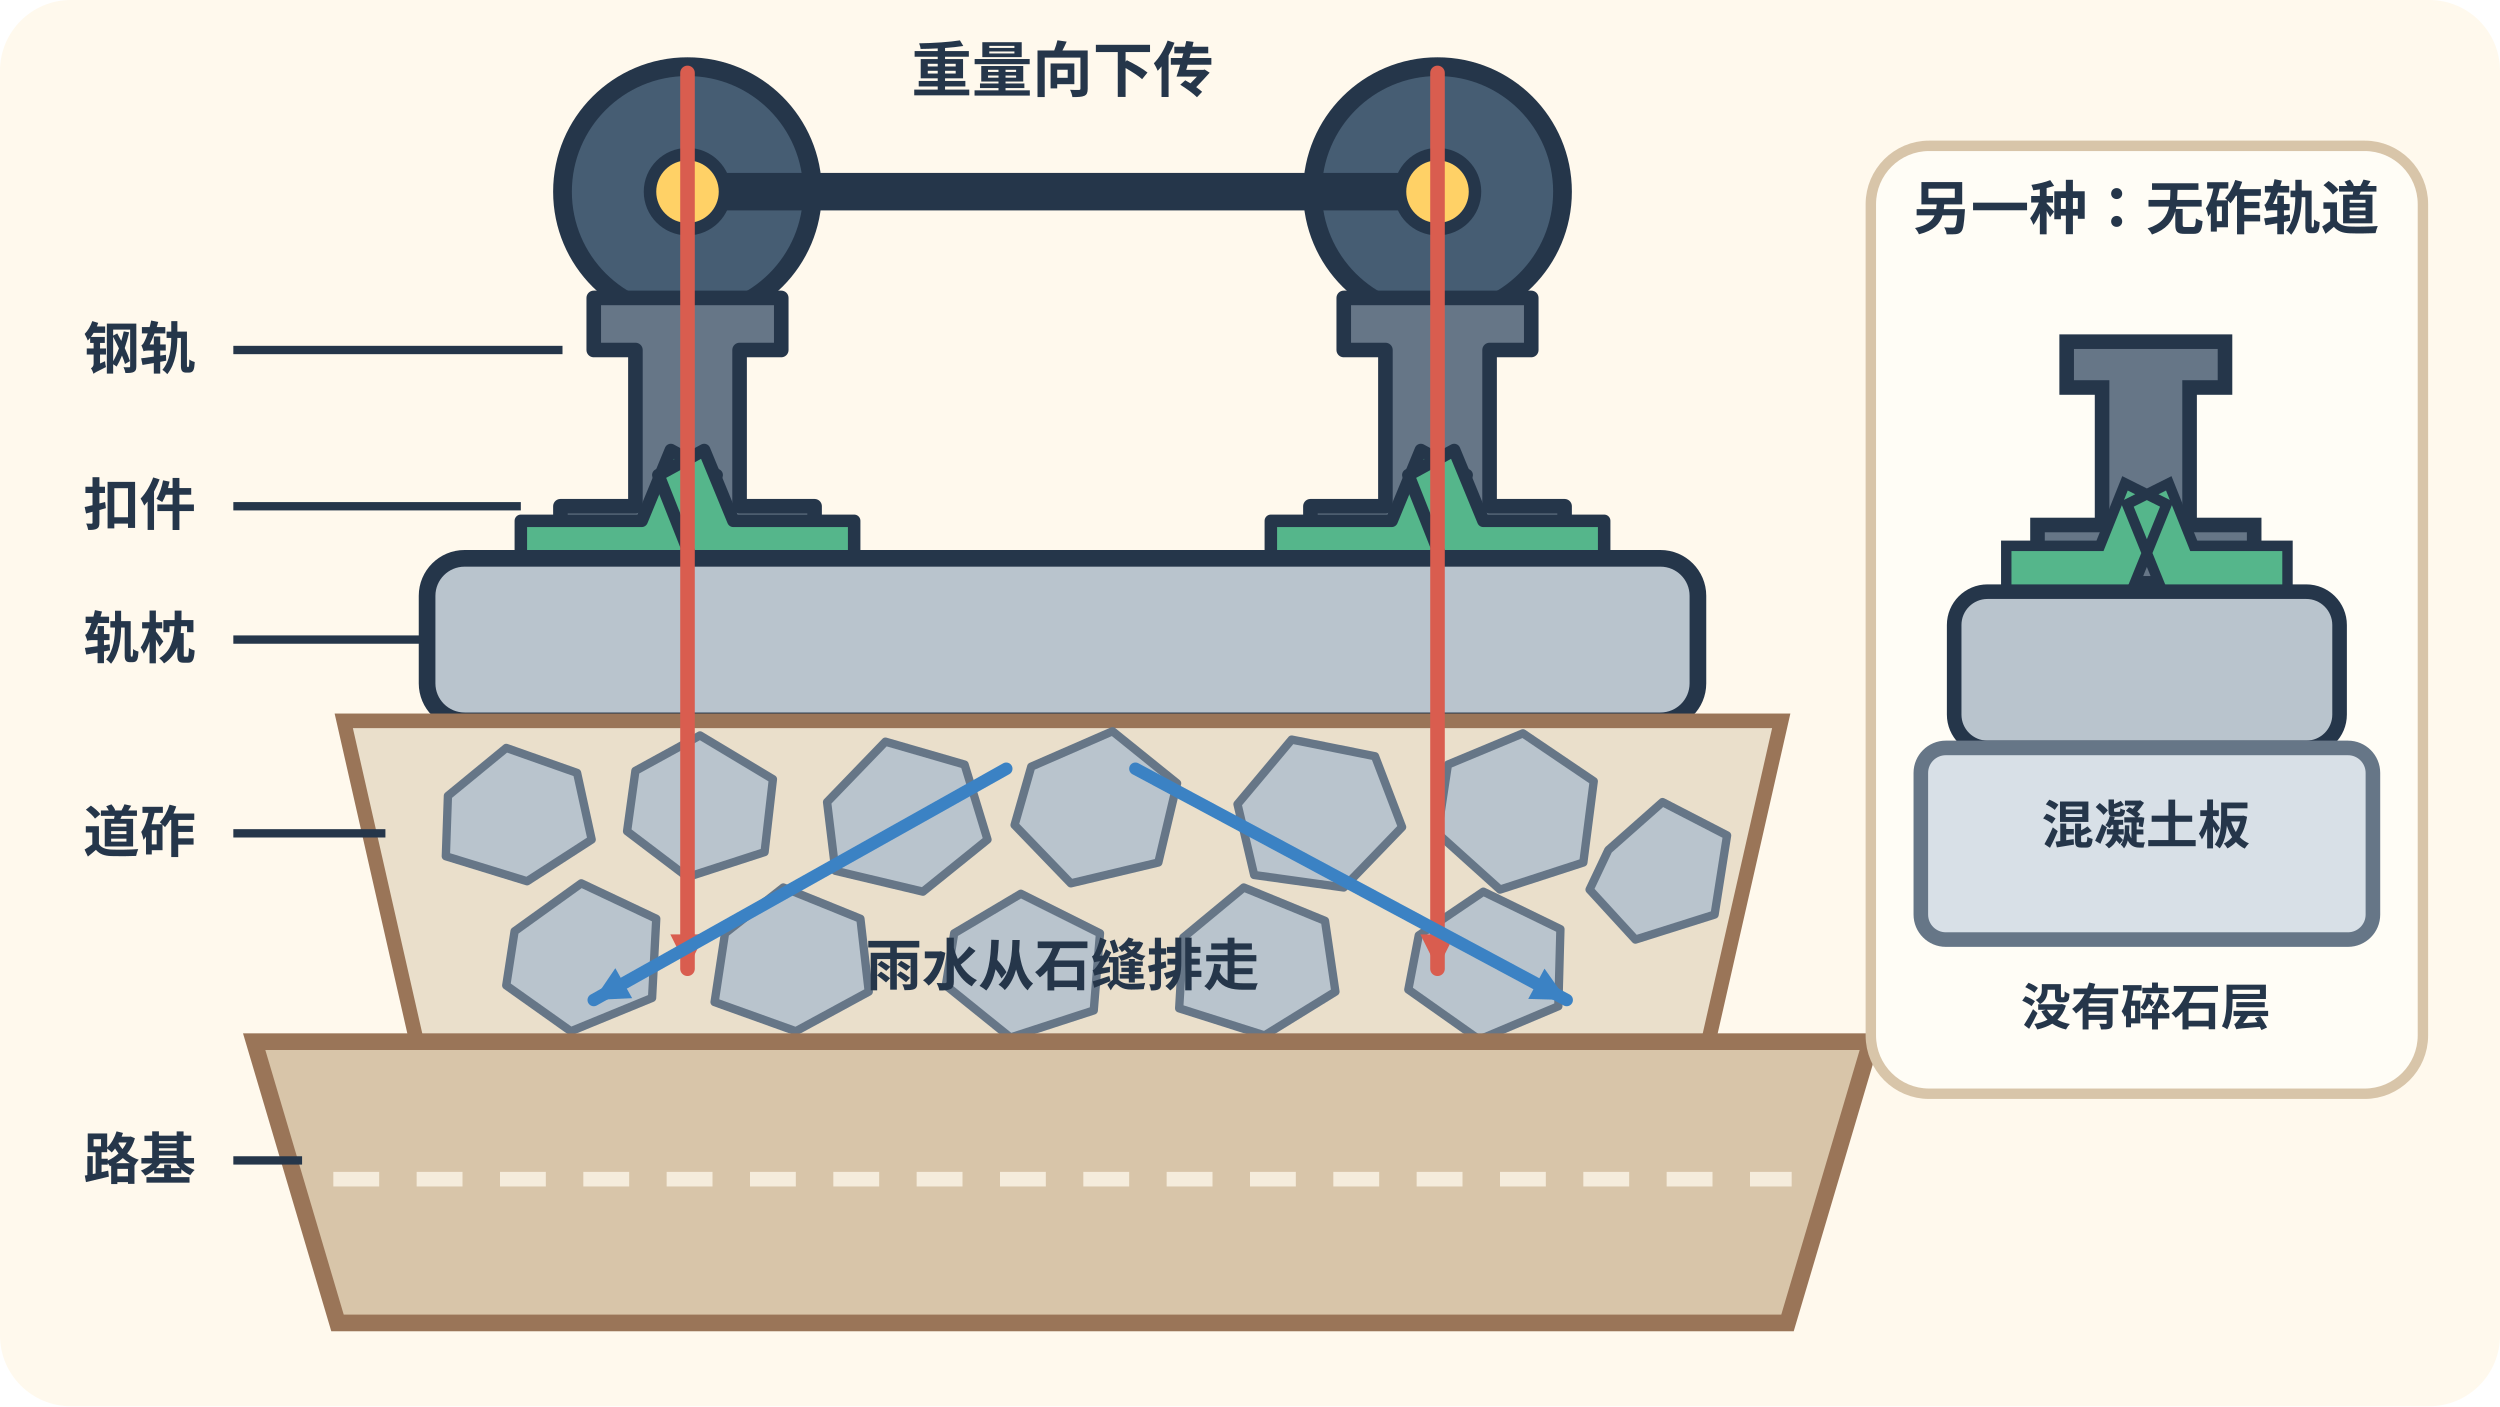
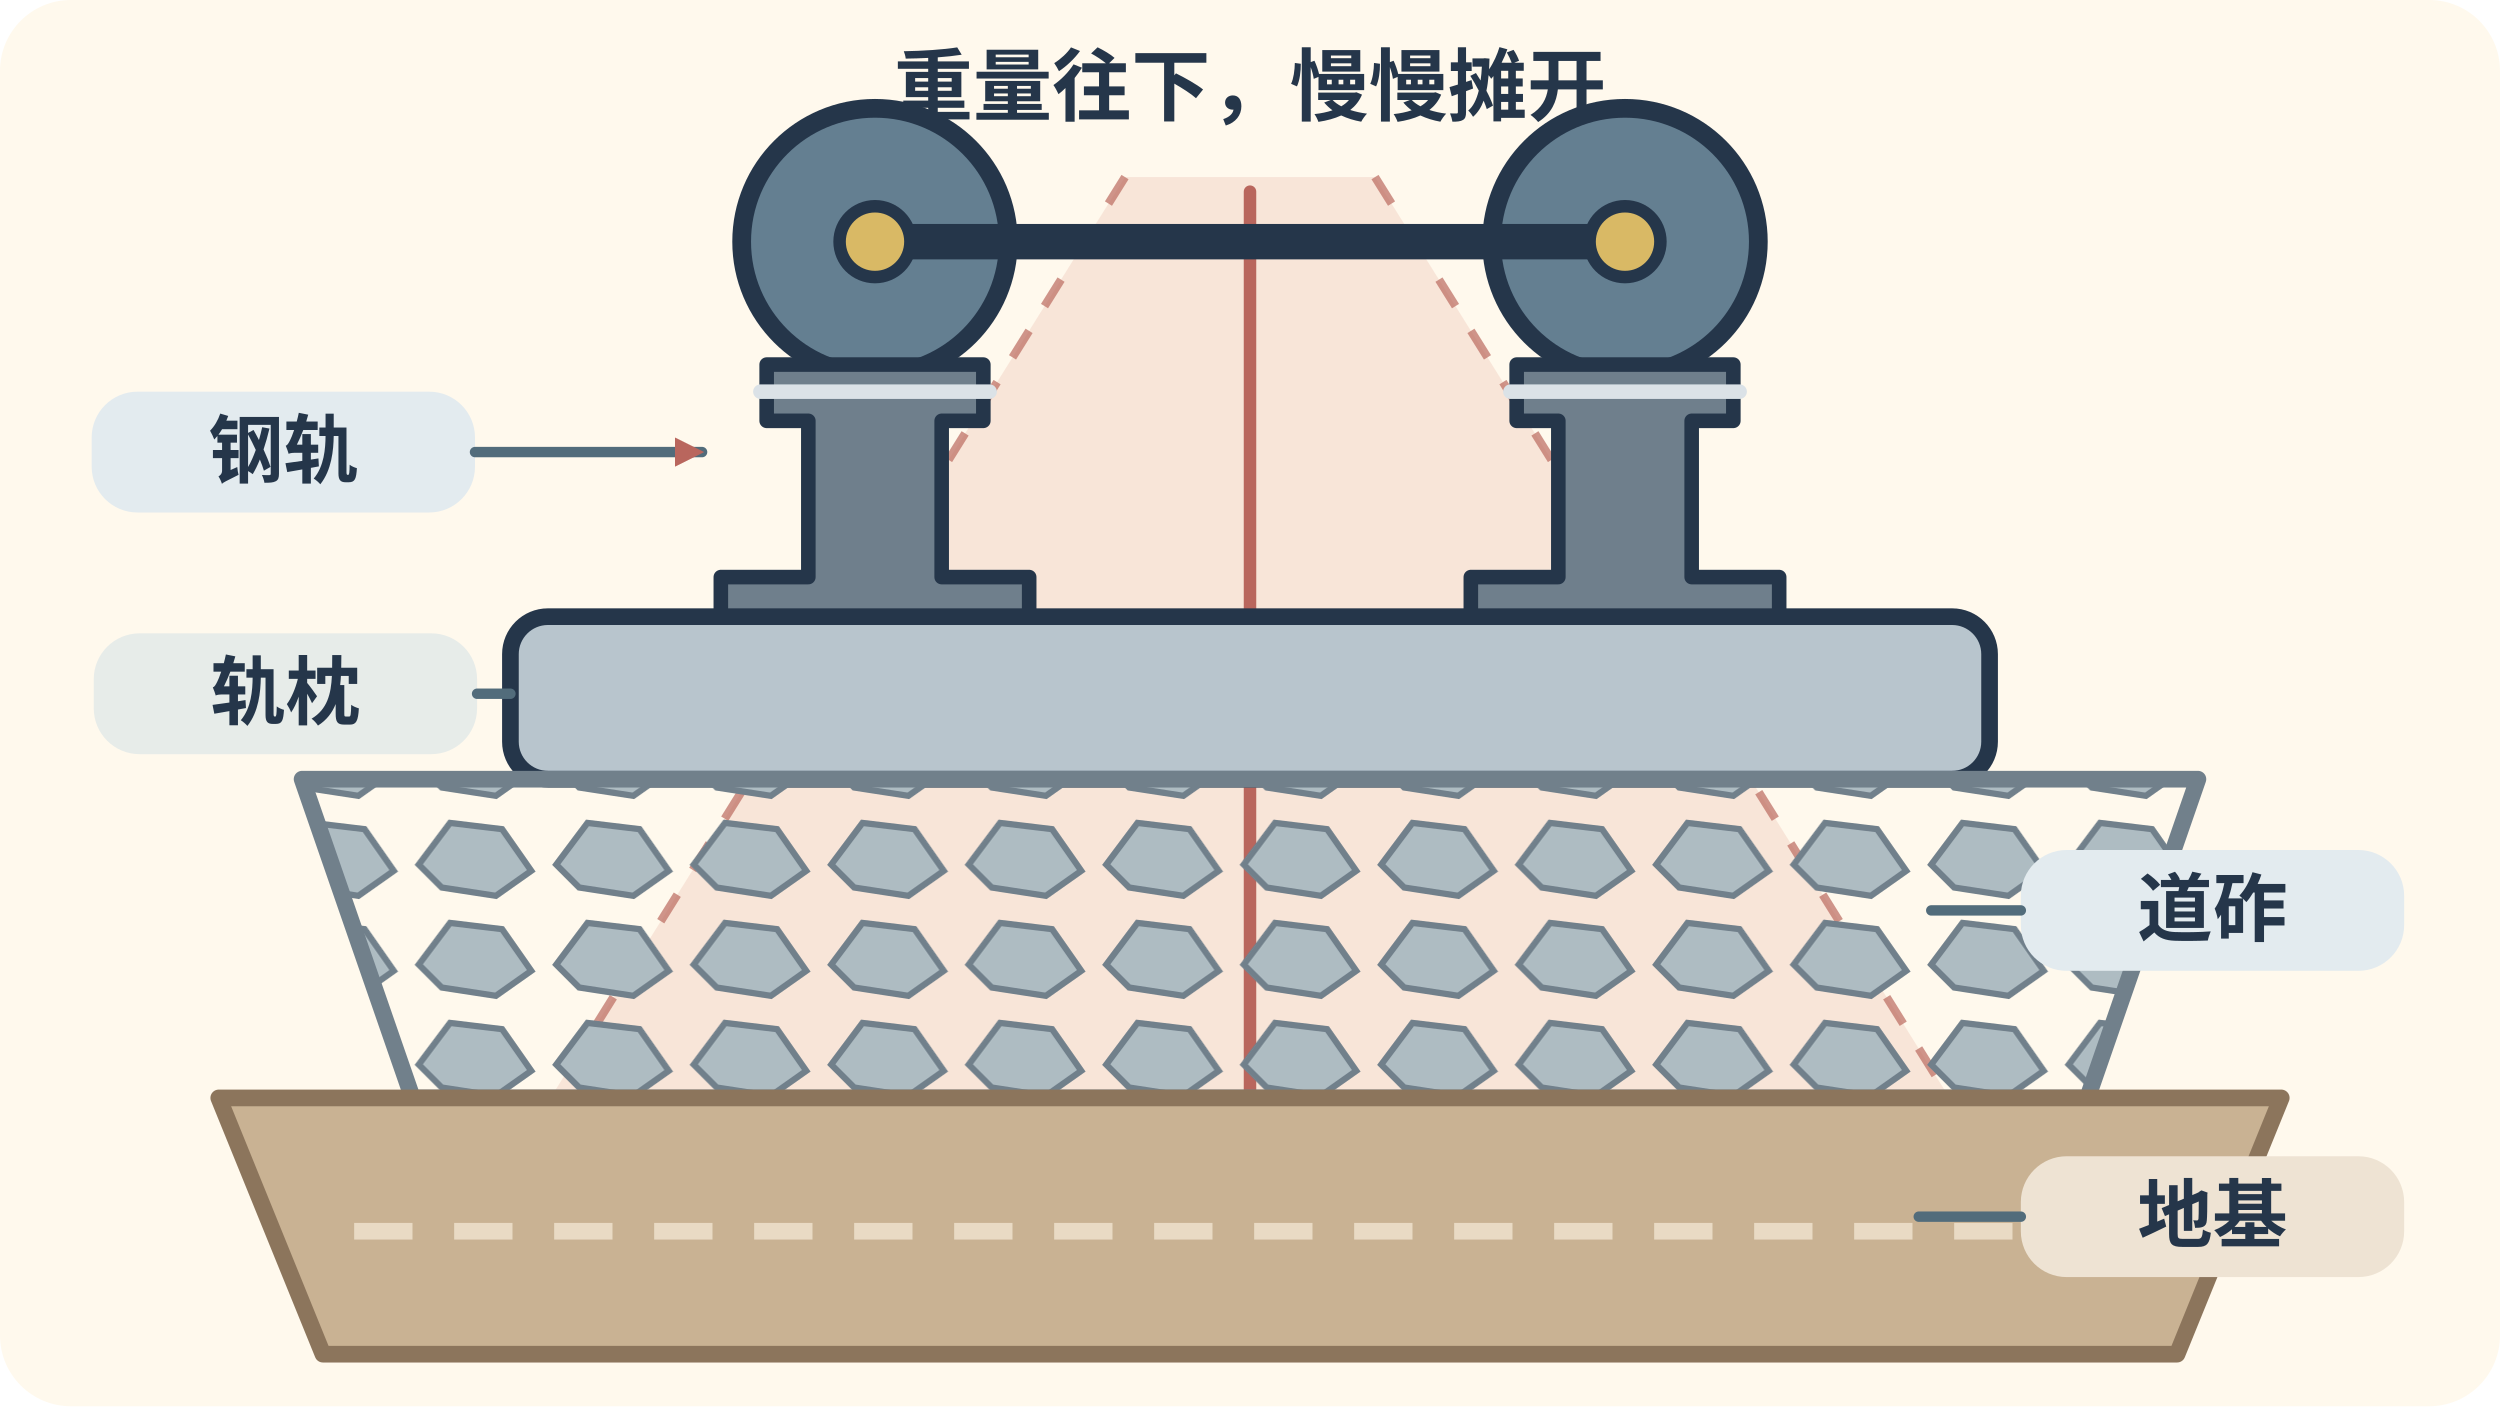
<svg xmlns="http://www.w3.org/2000/svg" viewBox="0 0 1200 675" role="img" aria-labelledby="title desc">
  <defs>
-     <marker id="loadArrow" viewBox="0 0 24 24" refX="21" refY="12" markerWidth="22" markerHeight="22" markerUnits="userSpaceOnUse" orient="auto">
-       <path d="M3 3 21 12 3 21Z" fill="#d95d4f" />
+     <marker id="loadArrow" viewBox="0 0 18 18" refX="15" refY="9" markerWidth="18" markerHeight="18" markerUnits="userSpaceOnUse" orient="auto">
+       <path d="M2 2 16 9 2 16Z" fill="#b9665d" />
    </marker>
-     <marker id="waterArrow" viewBox="0 0 24 24" refX="21" refY="12" markerWidth="22" markerHeight="22" markerUnits="userSpaceOnUse" orient="auto">
-       <path d="M3 3 21 12 3 21Z" fill="#3b82c4" />
-     </marker>
+     <pattern id="ballast" width="66" height="48" patternUnits="userSpaceOnUse">
+       <path d="m3 31 15-20 25 3 14 20-17 12-26-4Z" fill="#aebcc2" stroke="#71808b" stroke-width="3" />
+     </pattern>
  </defs>
  <rect width="1200" height="675" rx="34" fill="#fff9ed" />
-   <g fill="#465d73" stroke="#25364a" stroke-width="9">
-     <circle cx="330" cy="92" r="60" />
-     <circle cx="690" cy="92" r="60" />
+   <text x="600" y="55" font-family="system-ui, sans-serif" font-size="38" font-weight="760" text-anchor="middle" fill="#25364a">重量往下，慢慢摊开</text>
+   <path d="M540 85H660L1010 646H190Z" fill="#d88b7c" opacity=".18" />
+   <path d="M540 85 190 646M660 85 1010 646" fill="none" stroke="#bc6e63" stroke-width="4" stroke-dasharray="15 14" opacity=".72" />
+   <path d="M600 92V610" fill="none" stroke="#b9665d" stroke-width="6" stroke-linecap="round" marker-end="url(#loadArrow)" />
+   <g fill="#647f91" stroke="#25364a" stroke-width="9">
+     <circle cx="420" cy="116" r="64" />
+     <circle cx="780" cy="116" r="64" />
  </g>
-   <path d="M330 92H690" stroke="#25364a" stroke-width="18" />
-   <g fill="#ffd166" stroke="#25364a" stroke-width="6">
-     <circle cx="330" cy="92" r="18" />
-     <circle cx="690" cy="92" r="18" />
+   <path d="M420 116H780" stroke="#25364a" stroke-width="17" />
+   <g fill="#d9b965" stroke="#25364a" stroke-width="6">
+     <circle cx="420" cy="116" r="17" />
+     <circle cx="780" cy="116" r="17" />
  </g>
-   <g fill="#667687" stroke="#25364a" stroke-width="7" stroke-linejoin="round">
-     <path d="M285 143h90v25h-20v75h36v30H269v-30h36v-75h-20Z" />
-     <path d="M645 143h90v25h-20v75h36v30H629v-30h36v-75h-20Z" />
+   <g fill="#6f7f8c" stroke="#25364a" stroke-width="7" stroke-linejoin="round">
+     <path d="M368 175h104v27h-20v75h42v32H346v-32h42v-75h-20Z" />
+     <path d="M728 175h104v27h-20v75h42v32H706v-32h42v-75h-20Z" />
  </g>
-   <g fill="#55b68b" stroke="#25364a" stroke-width="6" stroke-linejoin="round">
-     <path d="M250 250h58l14-34 22 12-19 48h-75Z" />
-     <path d="M352 250h58v26h-75l-19-48 22-12Z" />
-     <path d="M610 250h58l14-34 22 12-19 48h-75Z" />
-     <path d="M712 250h58v26h-75l-19-48 22-12Z" />
-   </g>
-   <rect x="205" y="268" width="610" height="78" rx="18" fill="#b9c4cd" stroke="#25364a" stroke-width="8" />
-   <path d="M165 346H855L820 500H200Z" fill="#eadfcb" stroke="#9a7558" stroke-width="7" />
-   <g fill="#b9c4cd" stroke="#667687" stroke-width="4" stroke-linejoin="round">
-     <path d="m215 382 28-23 34 12 7 32-31 20-39-12Z" />
-     <path d="m305 370 31-17 35 21-4 35-37 12-29-22Z" />
-     <path d="m397 385 28-29 38 11 11 36-31 25-42-10Z" />
-     <path d="m495 368 39-17 31 25-9 38-42 10-27-28Z" />
-     <path d="m594 386 26-31 40 8 13 34-28 29-43-6Z" />
-     <path d="m695 367 36-15 34 23-5 39-40 13-30-27Z" />
-     <path d="m772 408 26-23 31 16-6 38-38 12-22-24Z" />
-     <path d="m247 447 32-23 36 17-2 38-39 16-31-22Z" />
-     <path d="m348 448 28-22 37 15 4 35-35 19-39-14Z" />
-     <path d="m458 448 32-19 38 19-3 37-40 13-31-25Z" />
-     <path d="m568 450 29-24 39 16 5 34-34 21-41-13Z" />
-     <path d="m681 449 31-21 37 18-1 37-38 16-34-24Z" />
-   </g>
-   <path d="M122 500H898L858 635H162Z" fill="#d8c5a9" stroke="#9a7558" stroke-width="8" />
-   <path d="M160 566H860" stroke="#fff9ed" stroke-width="7" stroke-dasharray="22 18" opacity=".75" />
-   <g fill="none" stroke="#d95d4f" stroke-width="7" stroke-linecap="round" marker-end="url(#loadArrow)">
-     <path d="M330 35V465" />
-     <path d="M690 35V465" />
-   </g>
-   <text x="510" y="44" font-family="system-ui, sans-serif" font-size="29" font-weight="700" text-anchor="middle" fill="#25364a">重量向下传</text>
-   <g fill="none" stroke="#3b82c4" stroke-width="6" stroke-linecap="round" marker-end="url(#waterArrow)">
-     <path d="M483 369 285 480" />
-     <path d="M545 369 752 480" />
-   </g>
-   <text x="510" y="473" font-family="system-ui, sans-serif" font-size="27" font-weight="700" text-anchor="middle" fill="#25364a">雨水从石缝排走</text>
-   <g font-family="system-ui, sans-serif" font-size="27" font-weight="700" fill="#25364a">
-     <text x="40" y="177">钢轨</text>
-     <path d="M112 168H270" stroke="#25364a" stroke-width="4" />
-     <text x="40" y="252">扣件</text>
-     <path d="M112 243H250" stroke="#25364a" stroke-width="4" />
-     <text x="40" y="316">轨枕</text>
-     <path d="M112 307H205" stroke="#25364a" stroke-width="4" />
-     <text x="40" y="409">道砟</text>
-     <path d="M112 400H185" stroke="#25364a" stroke-width="4" />
-     <text x="40" y="566">路基</text>
-     <path d="M112 557H145" stroke="#25364a" stroke-width="4" />
-   </g>
-   <g transform="translate(918 120)">
-     <rect x="-20" y="-50" width="265" height="455" rx="28" fill="#fffdf6" stroke="#d8c5a9" stroke-width="5" />
-     <text x="112" y="-10" font-family="system-ui, sans-serif" font-size="28" font-weight="700" text-anchor="middle" fill="#25364a">另一种：无砟轨道</text>
-     <path d="M74 44h76v22h-17v66h31v28H60v-28h31V66H74Z" fill="#667687" stroke="#25364a" stroke-width="7" />
-     <path d="M45 142h45l12-30 20 10-17 42H45Zm90 0h45v22h-60l-17-42 20-10Z" fill="#55b68b" stroke="#25364a" stroke-width="5" />
-     <rect x="20" y="164" width="185" height="75" rx="16" fill="#b9c4cd" stroke="#25364a" stroke-width="7" />
-     <rect x="4" y="239" width="217" height="92" rx="12" fill="#d8e0e7" stroke="#667687" stroke-width="7" />
-     <text x="112" y="285" font-family="system-ui, sans-serif" font-size="25" font-weight="700" text-anchor="middle" fill="#25364a">混凝土板</text>
-     <text x="112" y="372" font-family="system-ui, sans-serif" font-size="24" font-weight="700" text-anchor="middle" fill="#25364a">没有碎石层</text>
+   <path d="M365 188H475M725 188H835" stroke="#dbe2e7" stroke-width="7" stroke-linecap="round" />
+   <rect x="245" y="296" width="710" height="78" rx="18" fill="#b8c5cd" stroke="#25364a" stroke-width="8" />
+   <path d="M145 374H1055L1002 527H198Z" fill="url(#ballast)" stroke="#71808b" stroke-width="8" stroke-linejoin="round" />
+   <path d="M105 527H1095L1045 650H155Z" fill="#c9b293" stroke="#8c755c" stroke-width="8" stroke-linejoin="round" />
+   <path d="M170 591H1030" stroke="#eee1cc" stroke-width="8" stroke-dasharray="28 20" opacity=".85" />
+   <g font-family="system-ui, sans-serif" font-size="36" font-weight="780" fill="#25364a">
+     <rect x="44" y="188" width="184" height="58" rx="22" fill="#e3ebef" />
+     <text x="136" y="229" text-anchor="middle">钢轨</text>
+     <path d="M228 217H337" stroke="#526c7b" stroke-width="5" stroke-linecap="round" marker-end="url(#loadArrow)" />
+     <rect x="45" y="304" width="184" height="58" rx="22" fill="#e7ece9" />
+     <text x="137" y="345" text-anchor="middle">轨枕</text>
+     <path d="M229 333H245" stroke="#526c7b" stroke-width="5" stroke-linecap="round" />
+     <rect x="970" y="408" width="184" height="58" rx="22" fill="#e3ebef" />
+     <text x="1062" y="449" text-anchor="middle">道砟</text>
+     <path d="M970 437H927" stroke="#526c7b" stroke-width="5" stroke-linecap="round" />
+     <rect x="970" y="555" width="184" height="58" rx="22" fill="#eee3d3" />
+     <text x="1062" y="596" text-anchor="middle">地基</text>
+     <path d="M970 584H921" stroke="#526c7b" stroke-width="5" stroke-linecap="round" />
  </g>
</svg>
